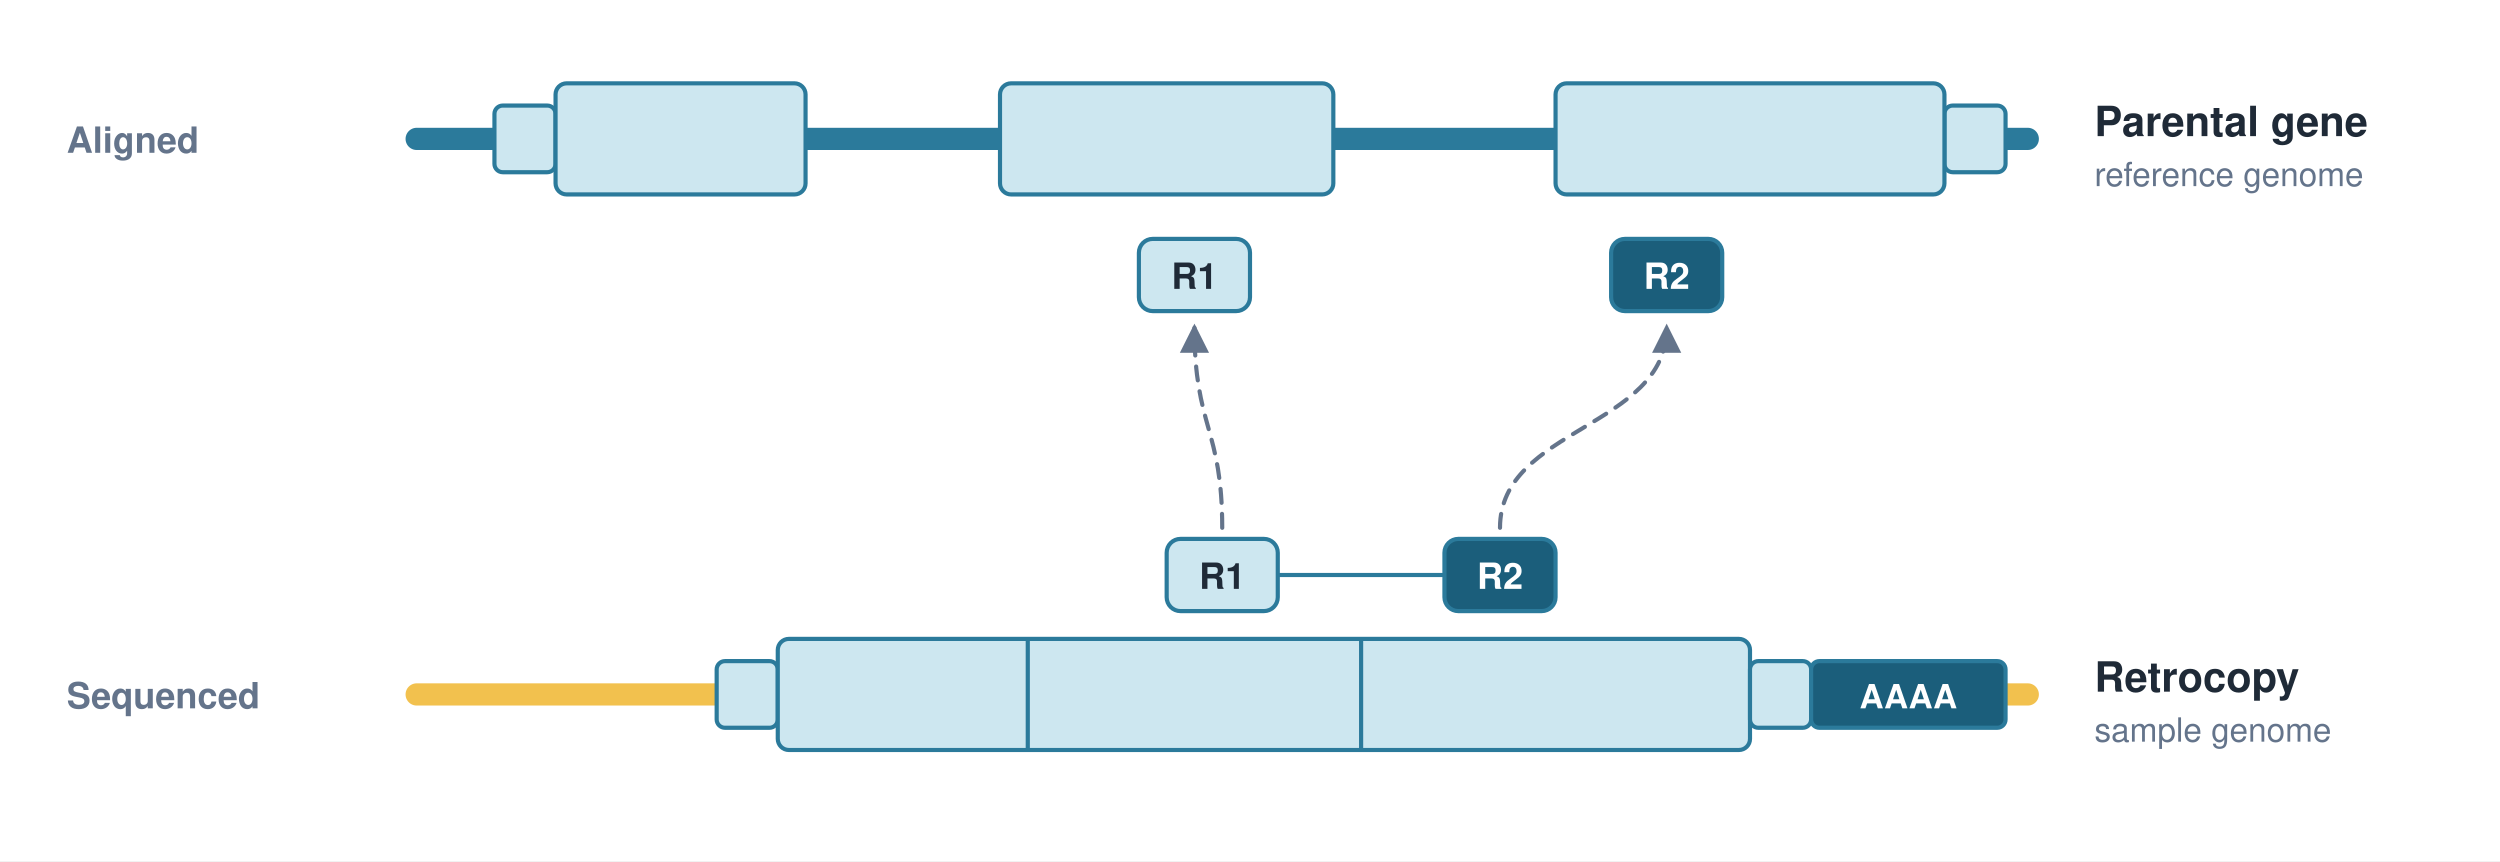
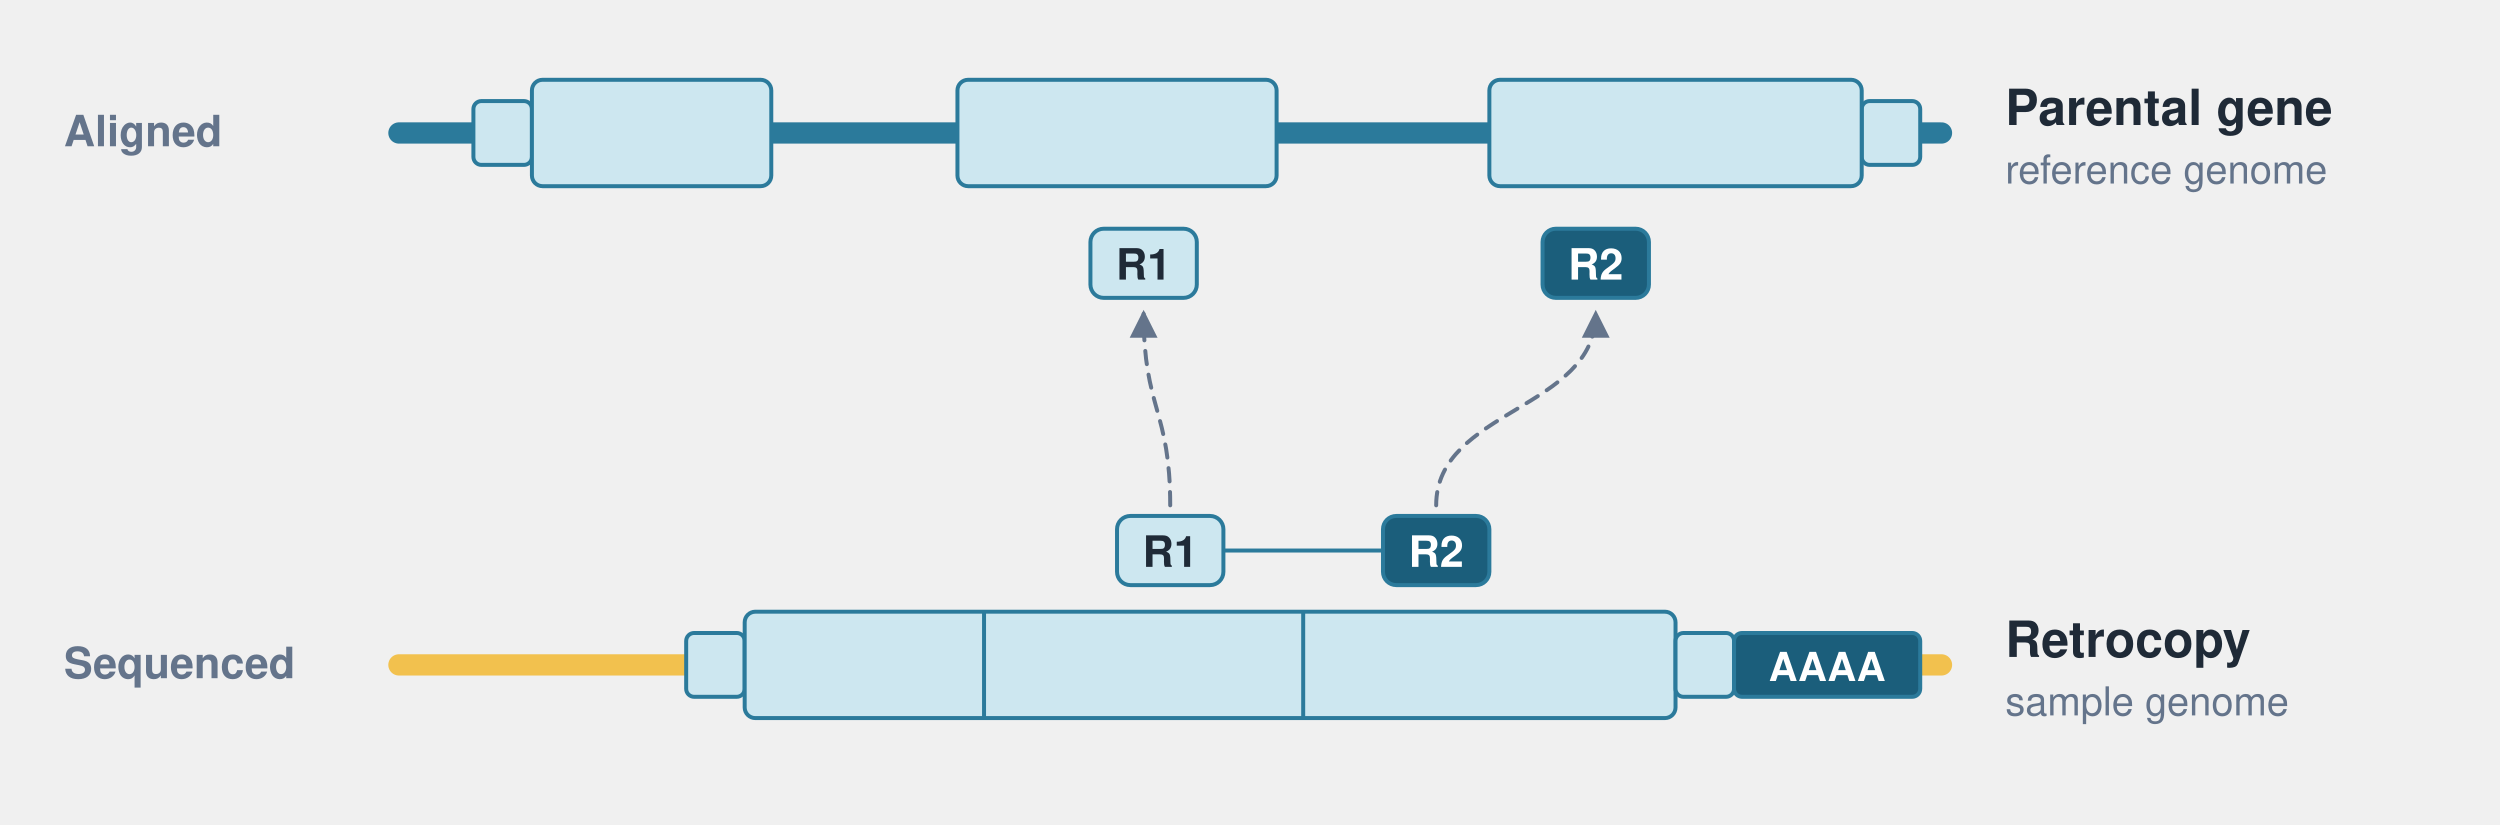
- <svg xmlns="http://www.w3.org/2000/svg" width="900" height="310" viewBox="0 0 900 310" font-family="Helvetica, Arial, sans-serif">
+ <svg xmlns="http://www.w3.org/2000/svg" width="940" height="310" viewBox="0 0 940 310" font-family="Helvetica, Arial, sans-serif">
  <defs>
    <marker id="arrow-64748B" markerWidth="9" markerHeight="9" refX="7" refY="4.5" orient="auto">
      <path d="M1,1 L8,4.5 L1,8 z" fill="#64748B" />
    </marker>
  </defs>
-   <rect width="900" height="310" fill="#FFFFFF" />
  <line x1="150" y1="50" x2="730" y2="50" stroke="#2B7A9B" stroke-width="8" stroke-linecap="round" />
  <rect x="178" y="38" width="22" height="24" rx="3" fill="#CDE7F0" stroke="#2B7A9B" stroke-width="1.5" />
  <rect x="700" y="38" width="22" height="24" rx="3" fill="#CDE7F0" stroke="#2B7A9B" stroke-width="1.5" />
  <rect x="200" y="30" width="90" height="40" rx="4" fill="#CDE7F0" stroke="#2B7A9B" stroke-width="1.5" />
  <rect x="360" y="30" width="120" height="40" rx="4" fill="#CDE7F0" stroke="#2B7A9B" stroke-width="1.5" />
  <rect x="560" y="30" width="140" height="40" rx="4" fill="#CDE7F0" stroke="#2B7A9B" stroke-width="1.5" />
-   <text x="754" y="49" font-size="15" fill="#1F2A37" text-anchor="start" font-weight="bold">Parental gene</text>
-   <text x="754" y="67" font-size="12" fill="#64748B" text-anchor="start">reference genome</text>
+   <text x="754" y="47" font-size="18.75" fill="#1F2A37" text-anchor="start" font-weight="bold">Parental gene</text>
+   <text x="754" y="69" font-size="15" fill="#64748B" text-anchor="start">reference genome</text>
  <line x1="150" y1="250" x2="730" y2="250" stroke="#F2C14E" stroke-width="8" stroke-linecap="round" />
  <rect x="258" y="238" width="22" height="24" rx="3" fill="#CDE7F0" stroke="#2B7A9B" stroke-width="1.5" />
  <rect x="280" y="230" width="350" height="40" rx="4" fill="#CDE7F0" stroke="#2B7A9B" stroke-width="1.5" />
  <line x1="370" y1="230" x2="370" y2="270" stroke="#2B7A9B" stroke-width="1.5" stroke-linecap="butt" />
  <line x1="490" y1="230" x2="490" y2="270" stroke="#2B7A9B" stroke-width="1.5" stroke-linecap="butt" />
  <rect x="630" y="238" width="22" height="24" rx="3" fill="#CDE7F0" stroke="#2B7A9B" stroke-width="1.5" />
  <rect x="652" y="238" width="70" height="24" rx="3" fill="#1B5E7B" stroke="#2B7A9B" stroke-width="1.5" />
-   <text x="687" y="255" font-size="12" fill="#FFFFFF" text-anchor="middle" font-weight="bold">AAAA</text>
-   <text x="754" y="249" font-size="15" fill="#1F2A37" text-anchor="start" font-weight="bold">Retrocopy</text>
-   <text x="754" y="267" font-size="12" fill="#64748B" text-anchor="start">sample genome</text>
-   <text x="24" y="55" font-size="13" fill="#64748B" text-anchor="start" font-weight="bold">Aligned</text>
-   <text x="24" y="255" font-size="13" fill="#64748B" text-anchor="start" font-weight="bold">Sequenced</text>
+   <text x="687" y="256.05" font-size="15" fill="#FFFFFF" text-anchor="middle" font-weight="bold">AAAA</text>
+   <text x="754" y="247" font-size="18.75" fill="#1F2A37" text-anchor="start" font-weight="bold">Retrocopy</text>
+   <text x="754" y="269" font-size="15" fill="#64748B" text-anchor="start">sample genome</text>
+   <text x="24" y="55" font-size="16.25" fill="#64748B" text-anchor="start" font-weight="bold">Aligned</text>
+   <text x="24" y="255" font-size="16.25" fill="#64748B" text-anchor="start" font-weight="bold">Sequenced</text>
  <rect x="420" y="194" width="40" height="26" rx="5" fill="#CDE7F0" stroke="#2B7A9B" stroke-width="1.5" />
-   <text x="440" y="212" font-size="13" fill="#1F2A37" text-anchor="middle" font-weight="bold">R1</text>
+   <text x="440" y="213.137" font-size="16.25" fill="#1F2A37" text-anchor="middle" font-weight="bold">R1</text>
  <rect x="520" y="194" width="40" height="26" rx="5" fill="#1B5E7B" stroke="#2B7A9B" stroke-width="1.5" />
-   <text x="540" y="212" font-size="13" fill="#FFFFFF" text-anchor="middle" font-weight="bold">R2</text>
+   <text x="540" y="213.137" font-size="16.25" fill="#FFFFFF" text-anchor="middle" font-weight="bold">R2</text>
  <line x1="460" y1="207" x2="520" y2="207" stroke="#2B7A9B" stroke-width="1.5" stroke-linecap="butt" />
  <rect x="410" y="86" width="40" height="26" rx="5" fill="#CDE7F0" stroke="#2B7A9B" stroke-width="1.5" />
-   <text x="430" y="104" font-size="13" fill="#1F2A37" text-anchor="middle" font-weight="bold">R1</text>
+   <text x="430" y="105.138" font-size="16.25" fill="#1F2A37" text-anchor="middle" font-weight="bold">R1</text>
  <rect x="580" y="86" width="40" height="26" rx="5" fill="#1B5E7B" stroke="#2B7A9B" stroke-width="1.5" />
-   <text x="600" y="104" font-size="13" fill="#FFFFFF" text-anchor="middle" font-weight="bold">R2</text>
+   <text x="600" y="105.138" font-size="16.25" fill="#FFFFFF" text-anchor="middle" font-weight="bold">R2</text>
  <path d="M440,190 C440,154 430,154 430,118" fill="none" stroke="#64748B" stroke-width="1.5" stroke-linecap="round" stroke-dasharray="5,4" marker-end="url(#arrow-64748B)" />
  <path d="M540,190 C540,154 600,154 600,118" fill="none" stroke="#64748B" stroke-width="1.5" stroke-linecap="round" stroke-dasharray="5,4" marker-end="url(#arrow-64748B)" />
</svg>
